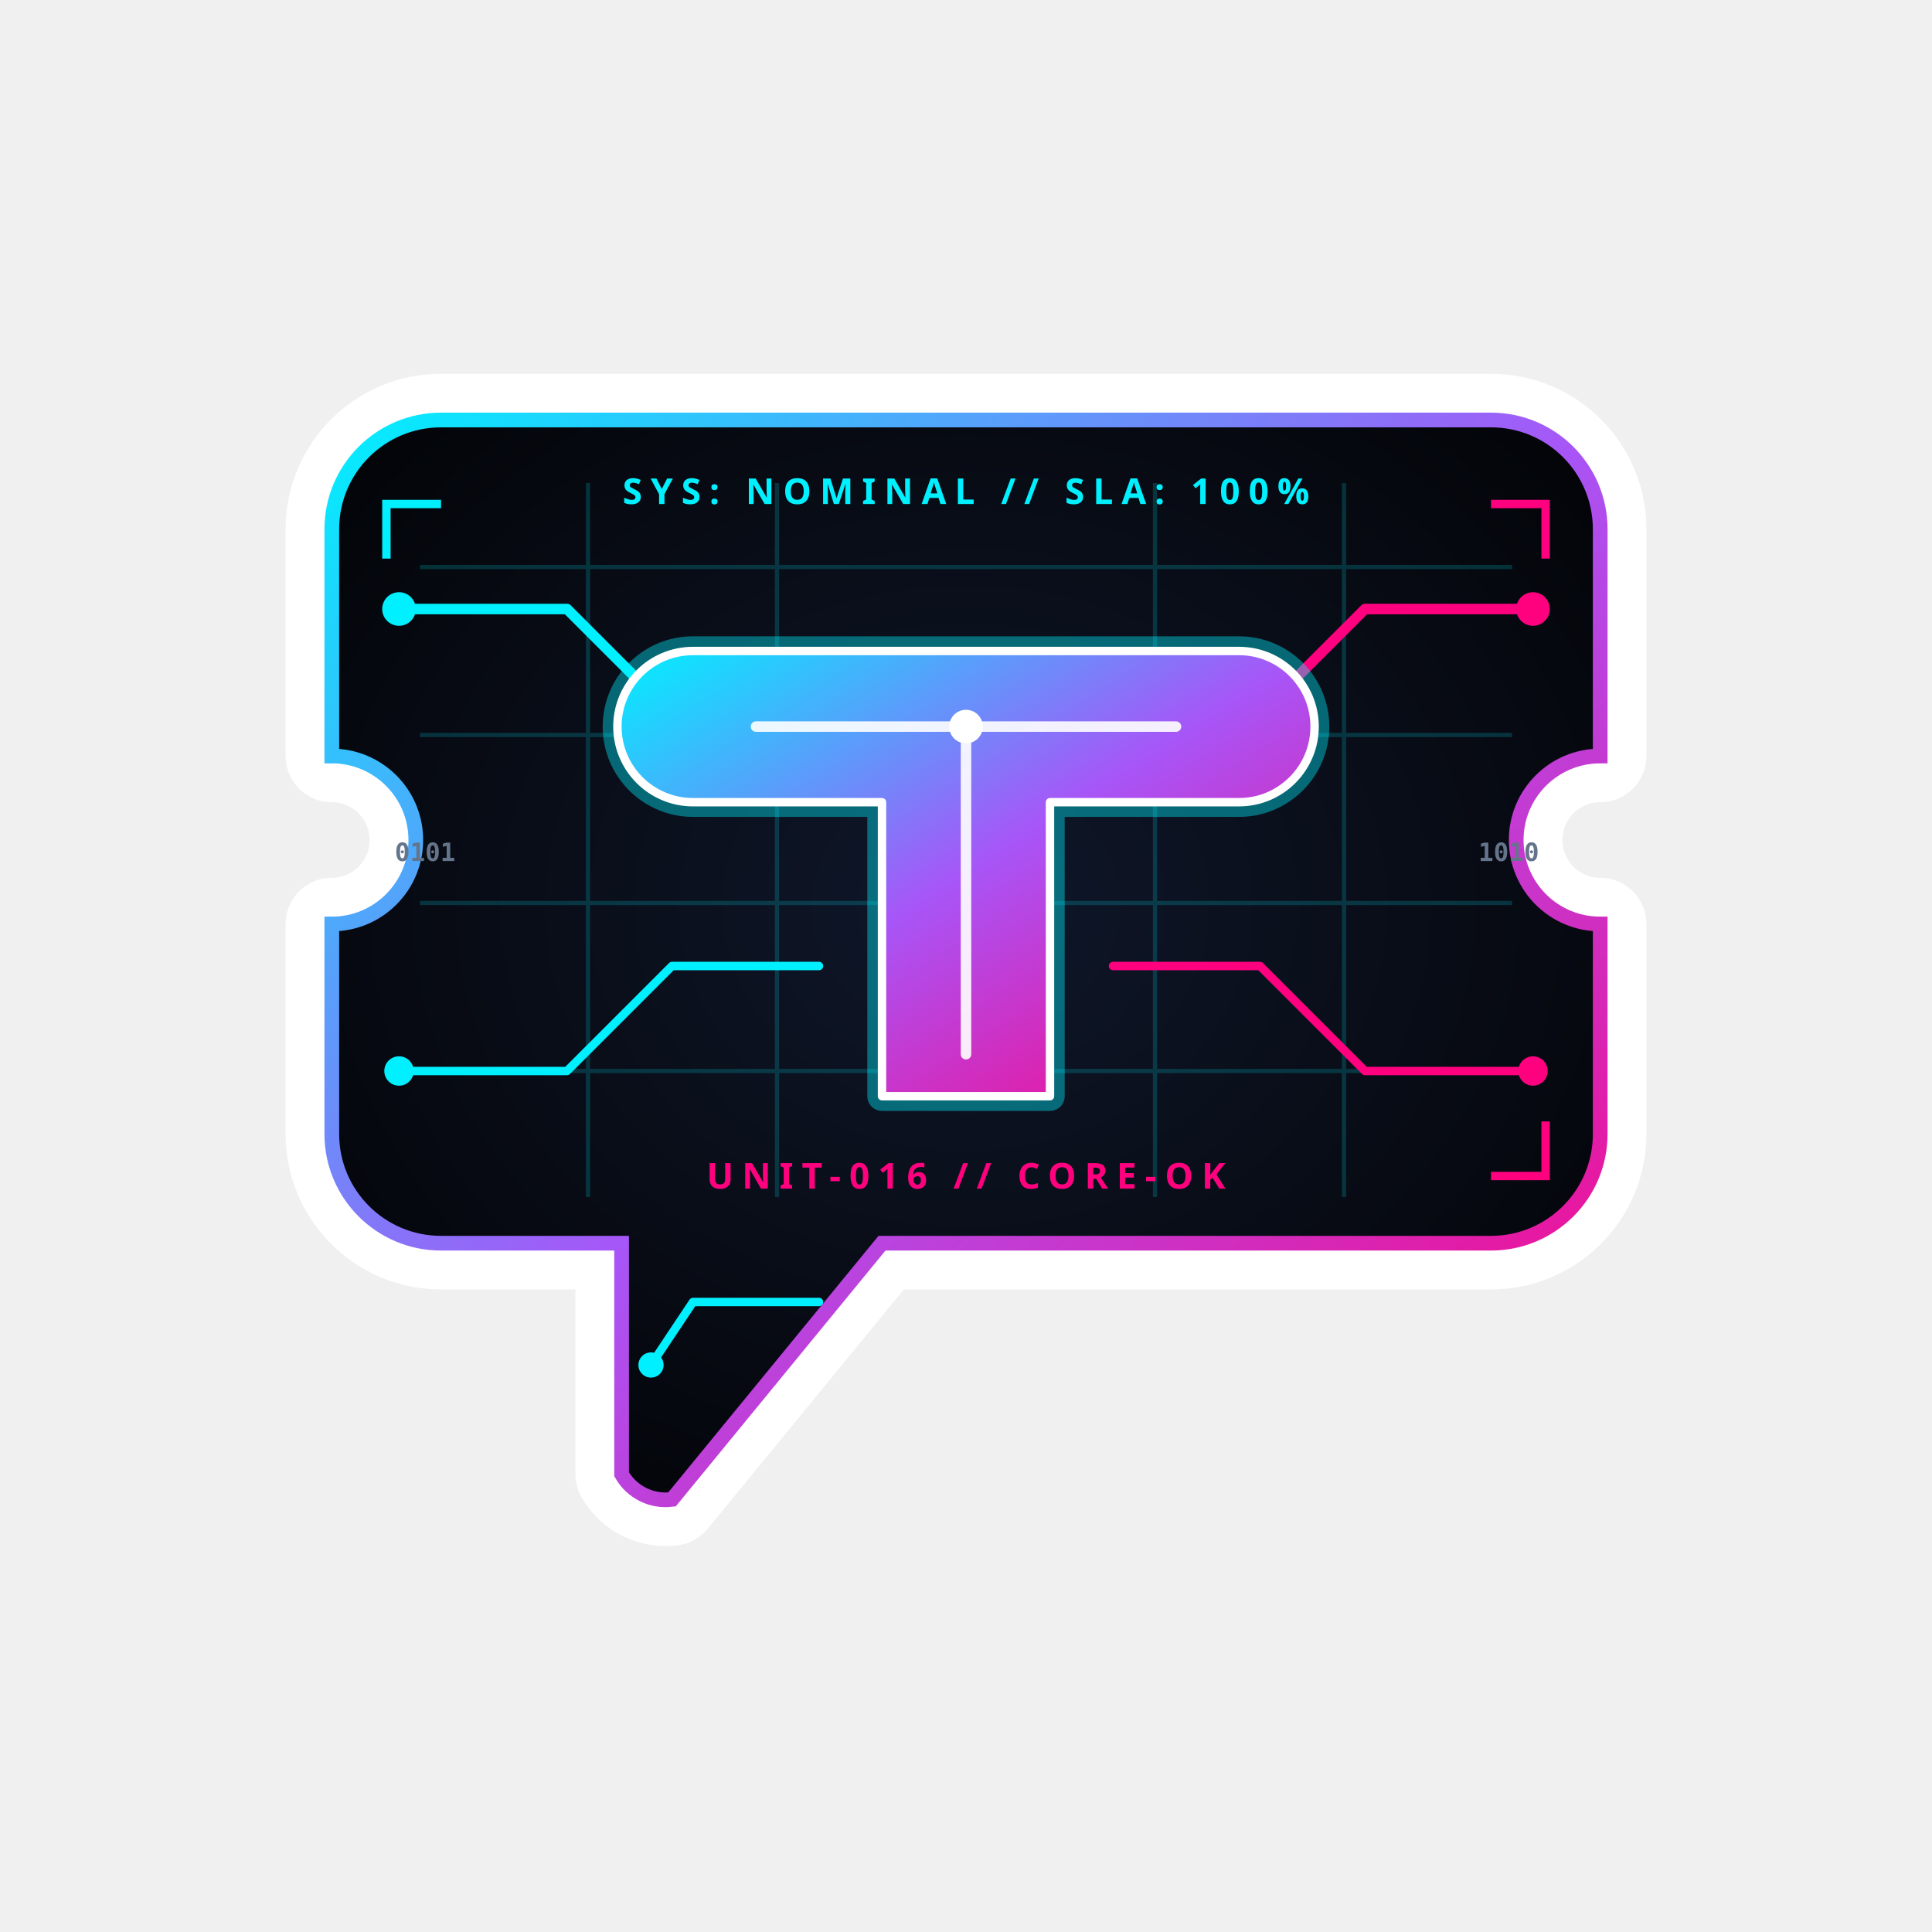
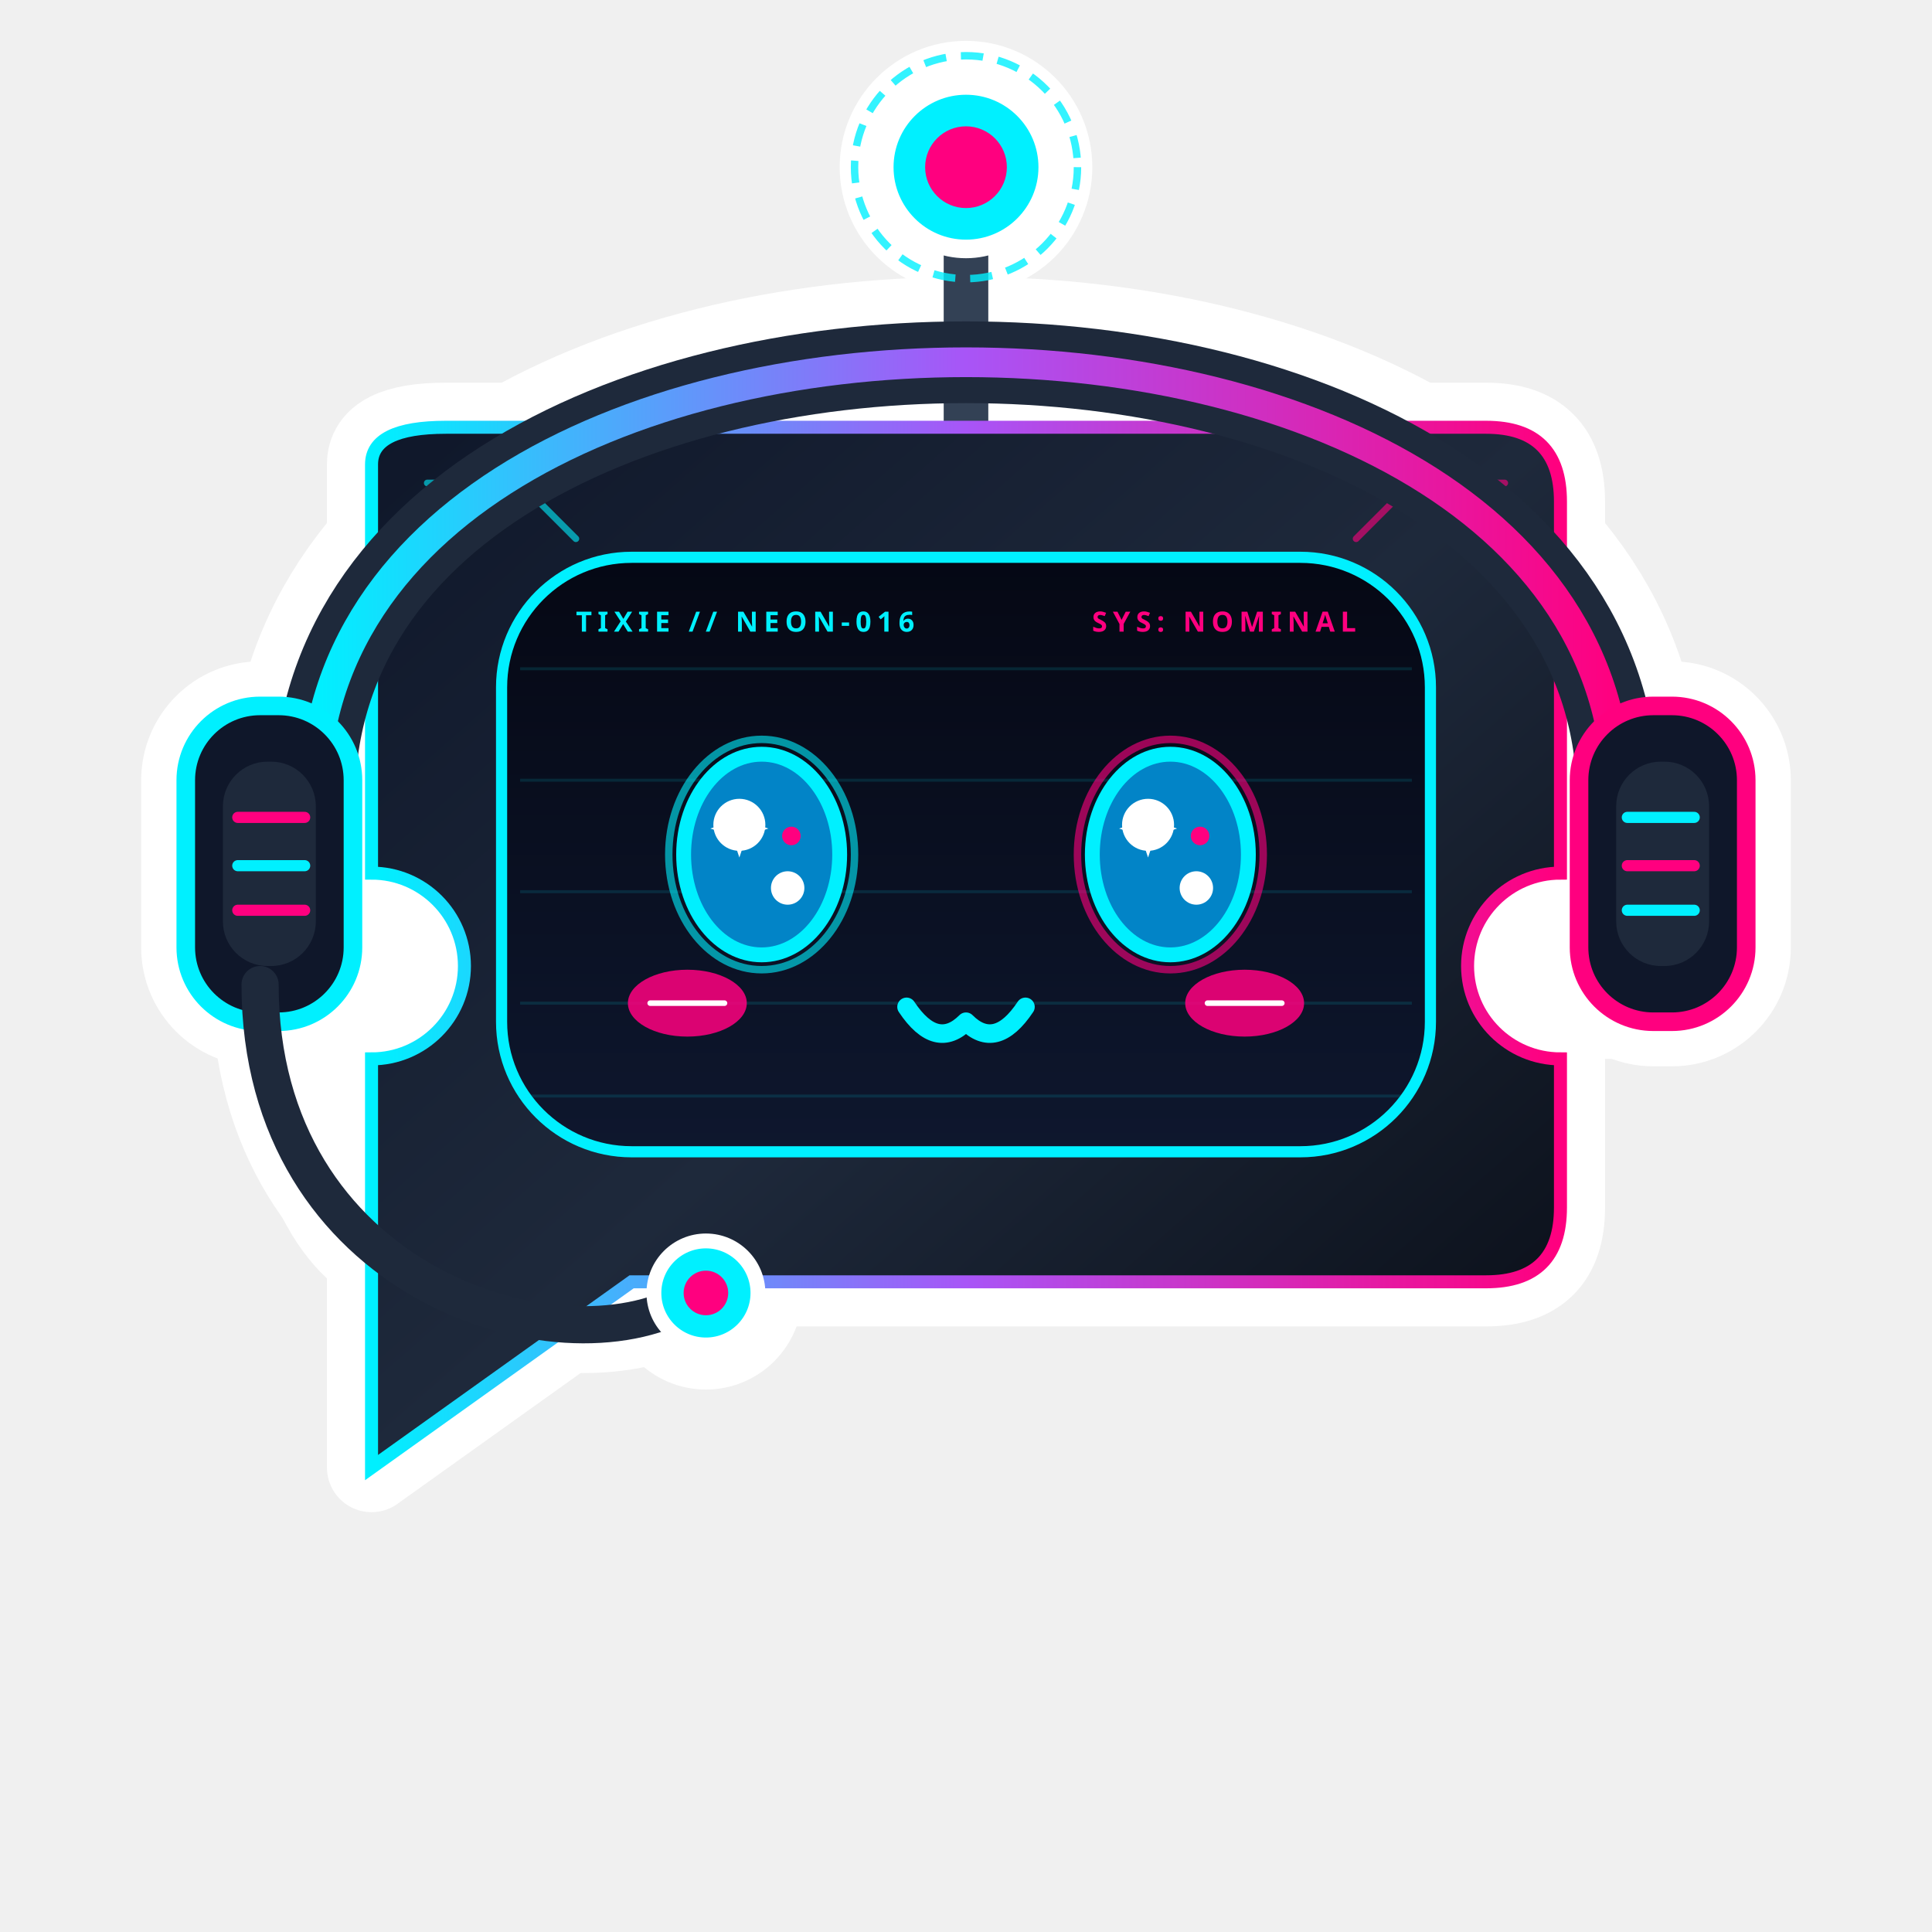
- <svg xmlns="http://www.w3.org/2000/svg" viewBox="0 0 460 460" width="460" height="460">
+ <svg xmlns="http://www.w3.org/2000/svg" viewBox="0 0 520 520" width="520" height="520">
  <defs>
-     <linearGradient id="cyberNeon6" x1="0%" y1="0%" x2="100%" y2="100%">
+     <linearGradient id="neonBodyGrad6" x1="0%" y1="0%" x2="100%" y2="100%">
+       <stop offset="0%" stop-color="#0F172A" />
+       <stop offset="50%" stop-color="#1E293B" />
+       <stop offset="100%" stop-color="#090D16" />
+     </linearGradient>
+     <linearGradient id="cyanMagentaGrad6" x1="0%" y1="0%" x2="100%" y2="0%">
      <stop offset="0%" stop-color="#00F0FF" />
      <stop offset="50%" stop-color="#A855F7" />
      <stop offset="100%" stop-color="#FF007F" />
    </linearGradient>
-     <radialGradient id="carbonPlate6" cx="50%" cy="45%" r="65%">
-       <stop offset="0%" stop-color="#0F172A" />
-       <stop offset="70%" stop-color="#070A12" />
-       <stop offset="100%" stop-color="#020408" />
-     </radialGradient>
+     <linearGradient id="neonVisorGrad6" x1="0%" y1="0%" x2="0%" y2="100%">
+       <stop offset="0%" stop-color="#050814" />
+       <stop offset="100%" stop-color="#0E172E" />
+     </linearGradient>
  </defs>
-   <g id="Artwork" transform="translate(230, 215)">
-     <path id="WhiteBorder" d="   M 0 -115   L 125 -115   A 26 26 0 0 1 151 -89   L 151 -35   A 20 20 0 0 0 151 5   L 151 55   A 26 26 0 0 1 125 81   L 20 81   L -20 81   L -70 142   A 12 12 0 0 1 -82 136   L -82 81   L -125 81   A 26 26 0 0 1 -151 55   L -151 5   A 20 20 0 0 0 -151 -35   L -151 -89   A 26 26 0 0 1 -125 -115   Z " fill="#FFFFFF" stroke="#FFFFFF" stroke-width="22" stroke-linejoin="round" stroke-linecap="round" />
-     <path id="CyberBody" d="   M 0 -115   L 125 -115   A 26 26 0 0 1 151 -89   L 151 -35   A 20 20 0 0 0 151 5   L 151 55   A 26 26 0 0 1 125 81   L 20 81   L -20 81   L -70 142   A 12 12 0 0 1 -82 136   L -82 81   L -125 81   A 26 26 0 0 1 -151 55   L -151 5   A 20 20 0 0 0 -151 -35   L -151 -89   A 26 26 0 0 1 -125 -115   Z " fill="url(#carbonPlate6)" stroke="url(#cyberNeon6)" stroke-width="3.5" />
-     <g opacity="0.18" stroke="#00F0FF" stroke-width="1">
-       <line x1="-130" y1="-80" x2="130" y2="-80" />
-       <line x1="-130" y1="-40" x2="130" y2="-40" />
-       <line x1="-130" y1="0" x2="130" y2="0" />
-       <line x1="-130" y1="40" x2="130" y2="40" />
-       <line x1="-90" y1="-100" x2="-90" y2="70" />
-       <line x1="-45" y1="-100" x2="-45" y2="70" />
-       <line x1="45" y1="-100" x2="45" y2="70" />
-       <line x1="90" y1="-100" x2="90" y2="70" />
+   <g id="Artwork" transform="translate(260, 275)">
+     <g id="WhiteBorder" fill="#FFFFFF" stroke="#FFFFFF" stroke-linejoin="round" stroke-linecap="round">
+       <circle cx="0" cy="-230" r="22" stroke-width="24" />
+       <line x1="0" y1="-150" x2="0" y2="-230" stroke-width="32" />
+       <path d="M -175 -50 C -190 -220, 190 -220, 175 -50" fill="none" stroke-width="46" />
+       <rect x="-210" y="-85" width="45" height="85" rx="20" stroke-width="24" />
+       <rect x="165" y="-85" width="45" height="85" rx="20" stroke-width="24" />
+       <path d="M -160 -150 Q -160 -160, -140 -160 L 140 -160 Q 160 -160, 160 -140 L 160 -40 A 25 25 0 0 0 160 10 L 160 50 Q 160 70, 140 70 L -90 70 L -160 120 L -160 10 A 25 25 0 0 0 -160 -40 Z" stroke-width="24" />
+       <path d="M -190 -10 C -190 70, -110 95, -75 75" fill="none" stroke-width="26" />
+       <circle cx="-70" cy="73" r="14" stroke-width="24" />
+       <path d="M -190 -10 C -190 60, -160 70, -160 70 L -160 10 L -160 -10 Z" stroke-width="12" />
    </g>
-     <path d="M -135 -70 L -95 -70 L -75 -50 L -45 -50" fill="none" stroke="#00F0FF" stroke-width="2.5" stroke-linecap="round" stroke-linejoin="round" />
-     <circle cx="-135" cy="-70" r="4" fill="#00F0FF" />
-     <circle cx="-45" cy="-50" r="3.5" fill="#A855F7" />
-     <path d="M -135 40 L -95 40 L -70 15 L -35 15" fill="none" stroke="#00F0FF" stroke-width="2" stroke-linecap="round" stroke-linejoin="round" />
-     <circle cx="-135" cy="40" r="3.5" fill="#00F0FF" />
-     <path d="M -75 110 L -65 95 L -35 95" fill="none" stroke="#00F0FF" stroke-width="2" stroke-linecap="round" stroke-linejoin="round" />
-     <circle cx="-75" cy="110" r="3" fill="#00F0FF" />
-     <path d="M 135 -70 L 95 -70 L 75 -50 L 45 -50" fill="none" stroke="#FF007F" stroke-width="2.5" stroke-linecap="round" stroke-linejoin="round" />
-     <circle cx="135" cy="-70" r="4" fill="#FF007F" />
-     <circle cx="45" cy="-50" r="3.5" fill="#A855F7" />
-     <path d="M 135 40 L 95 40 L 70 15 L 35 15" fill="none" stroke="#FF007F" stroke-width="2" stroke-linecap="round" stroke-linejoin="round" />
-     <circle cx="135" cy="40" r="3.5" fill="#FF007F" />
-     <path d="M -65 -60 L 65 -60 A 18 18 0 0 1 65 -24 L 20 -24 L 20 46 L -20 46 L -20 -24 L -65 -24 A 18 18 0 0 1 -65 -60 Z" fill="none" stroke="#00F0FF" stroke-width="7" opacity="0.4" stroke-linejoin="round" />
-     <path d="M -65 -60 L 65 -60 A 18 18 0 0 1 65 -24 L 20 -24 L 20 46 L -20 46 L -20 -24 L -65 -24 A 18 18 0 0 1 -65 -60 Z" fill="url(#cyberNeon6)" stroke="#FFFFFF" stroke-width="2" stroke-linejoin="round" />
-     <line x1="-50" y1="-42" x2="50" y2="-42" stroke="#FFFFFF" stroke-width="2.5" stroke-linecap="round" opacity="0.9" />
-     <line x1="0" y1="-42" x2="0" y2="36" stroke="#FFFFFF" stroke-width="2.5" stroke-linecap="round" opacity="0.9" />
-     <circle cx="0" cy="-42" r="4" fill="#FFFFFF" />
-     <text x="0" y="-95" font-family="'Noto Sans', monospace, sans-serif" font-size="8.5" font-weight="800" fill="#00F0FF" letter-spacing="2" text-anchor="middle">SYS: NOMINAL // SLA: 100%</text>
-     <text x="0" y="68" font-family="'Noto Sans', monospace, sans-serif" font-size="8.5" font-weight="800" fill="#FF007F" letter-spacing="2" text-anchor="middle">UNIT-016 // CORE-OK</text>
-     <path d="M -125 -95 L -138 -95 L -138 -82" fill="none" stroke="#00F0FF" stroke-width="2" />
-     <path d="M 125 -95 L 138 -95 L 138 -82" fill="none" stroke="#FF007F" stroke-width="2" />
-     <path d="M 125 65 L 138 65 L 138 52" fill="none" stroke="#FF007F" stroke-width="2" />
-     <text x="-136" y="-10" font-family="monospace" font-size="6" font-weight="700" fill="#64748B">0101</text>
-     <text x="122" y="-10" font-family="monospace" font-size="6" font-weight="700" fill="#64748B">1010</text>
+     <path d="M 160 -40 A 25 25 0 0 0 160 10 L 175 10 L 175 -40 Z" fill="#FFFFFF" stroke="none" />
+     <path d="M -160 -40 A 25 25 0 0 1 -160 10 L -175 10 L -175 -40 Z" fill="#FFFFFF" stroke="none" />
+     <path d="M 0 -150 L 0 -220" stroke="#334155" stroke-width="12" stroke-linecap="round" />
+     <circle cx="0" cy="-230" r="22" fill="#00F0FF" stroke="#FFFFFF" stroke-width="5" />
+     <circle cx="0" cy="-230" r="11" fill="#FF007F" />
+     <circle cx="0" cy="-230" r="30" fill="none" stroke="#00F0FF" stroke-width="2" stroke-dasharray="6,4" opacity="0.8" />
+     <path d="M -160 -150 Q -160 -160, -140 -160 L 140 -160 Q 160 -160, 160 -140 L 160 -40 A 25 25 0 0 0 160 10 L 160 50 Q 160 70, 140 70 L -90 70 L -160 120 L -160 10 A 25 25 0 0 0 -160 -40 Z" fill="url(#neonBodyGrad6)" stroke="url(#cyanMagentaGrad6)" stroke-width="3.5" />
+     <path d="M -145 -145 L -120 -145 L -105 -130" fill="none" stroke="#00F0FF" stroke-width="1.8" opacity="0.6" stroke-linecap="round" />
+     <path d="M 145 -145 L 120 -145 L 105 -130" fill="none" stroke="#FF007F" stroke-width="1.8" opacity="0.6" stroke-linecap="round" />
+     <rect x="-125" y="-125" width="250" height="160" rx="35" fill="url(#neonVisorGrad6)" stroke="#00F0FF" stroke-width="3" />
+     <g stroke="#00F0FF" stroke-width="0.8" opacity="0.12">
+       <line x1="-120" y1="-95" x2="120" y2="-95" />
+       <line x1="-120" y1="-65" x2="120" y2="-65" />
+       <line x1="-120" y1="-35" x2="120" y2="-35" />
+       <line x1="-120" y1="-5" x2="120" y2="-5" />
+       <line x1="-120" y1="20" x2="120" y2="20" />
+     </g>
+     <text x="-105" y="-105" font-family="'Noto Sans', monospace, sans-serif" font-size="7.5" font-weight="900" fill="#00F0FF" letter-spacing="1.5">TIXIE // NEON-016</text>
+     <text x="105" y="-105" font-family="'Noto Sans', monospace, sans-serif" font-size="7.5" font-weight="900" fill="#FF007F" letter-spacing="1.5" text-anchor="end">SYS: NOMINAL</text>
+     <g transform="translate(-55, -45)">
+       <ellipse cx="0" cy="0" rx="25" ry="31" fill="none" stroke="#00F0FF" stroke-width="2" opacity="0.6" />
+       <ellipse cx="0" cy="0" rx="23" ry="29" fill="#00F0FF" />
+       <ellipse cx="0" cy="0" rx="19" ry="25" fill="#0284C7" />
+       <polygon points="0,-12 3,-3 12,0 3,3 0,12 -3,3 -12,0 -3,-3" fill="#FFFFFF" transform="translate(-6, -7) scale(0.65)" />
+       <circle cx="-6" cy="-8" r="7" fill="#FFFFFF" />
+       <circle cx="7" cy="9" r="4.5" fill="#FFFFFF" />
+       <circle cx="8" cy="-5" r="2.5" fill="#FF007F" />
+     </g>
+     <g transform="translate(55, -45)">
+       <ellipse cx="0" cy="0" rx="25" ry="31" fill="none" stroke="#FF007F" stroke-width="2" opacity="0.6" />
+       <ellipse cx="0" cy="0" rx="23" ry="29" fill="#00F0FF" />
+       <ellipse cx="0" cy="0" rx="19" ry="25" fill="#0284C7" />
+       <polygon points="0,-12 3,-3 12,0 3,3 0,12 -3,3 -12,0 -3,-3" fill="#FFFFFF" transform="translate(-6, -7) scale(0.65)" />
+       <circle cx="-6" cy="-8" r="7" fill="#FFFFFF" />
+       <circle cx="7" cy="9" r="4.5" fill="#FFFFFF" />
+       <circle cx="8" cy="-5" r="2.5" fill="#FF007F" />
+     </g>
+     <g transform="translate(-75, -5)">
+       <ellipse cx="0" cy="0" rx="16" ry="9" fill="#FF007F" opacity="0.85" />
+       <line x1="-10" y1="0" x2="10" y2="0" stroke="#FFFFFF" stroke-width="1.5" stroke-linecap="round" />
+     </g>
+     <g transform="translate(75, -5)">
+       <ellipse cx="0" cy="0" rx="16" ry="9" fill="#FF007F" opacity="0.85" />
+       <line x1="-10" y1="0" x2="10" y2="0" stroke="#FFFFFF" stroke-width="1.5" stroke-linecap="round" />
+     </g>
+     <path d="M -16 -4 Q -8 8 0 0 Q 8 8 16 -4" fill="none" stroke="#00F0FF" stroke-width="5" stroke-linecap="round" stroke-linejoin="round" />
+     <path d="M -175 -50 C -190 -220, 190 -220, 175 -50" fill="none" stroke="#1E293B" stroke-width="22" stroke-linecap="round" />
+     <path d="M -175 -50 C -190 -220, 190 -220, 175 -50" fill="none" stroke="url(#cyanMagentaGrad6)" stroke-width="8" stroke-linecap="round" />
+     <rect x="-210" y="-85" width="45" height="85" rx="20" fill="#0F172A" stroke="#00F0FF" stroke-width="5" />
+     <rect x="-200" y="-70" width="25" height="55" rx="12" fill="#1E293B" />
+     <line x1="-196" y1="-55" x2="-178" y2="-55" stroke="#FF007F" stroke-width="3" stroke-linecap="round" />
+     <line x1="-196" y1="-42" x2="-178" y2="-42" stroke="#00F0FF" stroke-width="3" stroke-linecap="round" />
+     <line x1="-196" y1="-30" x2="-178" y2="-30" stroke="#FF007F" stroke-width="3" stroke-linecap="round" />
+     <rect x="165" y="-85" width="45" height="85" rx="20" fill="#0F172A" stroke="#FF007F" stroke-width="5" />
+     <rect x="175" y="-70" width="25" height="55" rx="12" fill="#1E293B" />
+     <line x1="178" y1="-55" x2="196" y2="-55" stroke="#00F0FF" stroke-width="3" stroke-linecap="round" />
+     <line x1="178" y1="-42" x2="196" y2="-42" stroke="#FF007F" stroke-width="3" stroke-linecap="round" />
+     <line x1="178" y1="-30" x2="196" y2="-30" stroke="#00F0FF" stroke-width="3" stroke-linecap="round" />
+     <path d="M -190 -10 C -190 70, -110 95, -75 75" fill="none" stroke="#1E293B" stroke-width="10" stroke-linecap="round" />
+     <circle cx="-70" cy="73" r="14" fill="#00F0FF" stroke="#FFFFFF" stroke-width="4" />
+     <circle cx="-70" cy="73" r="6" fill="#FF007F" />
  </g>
</svg>
